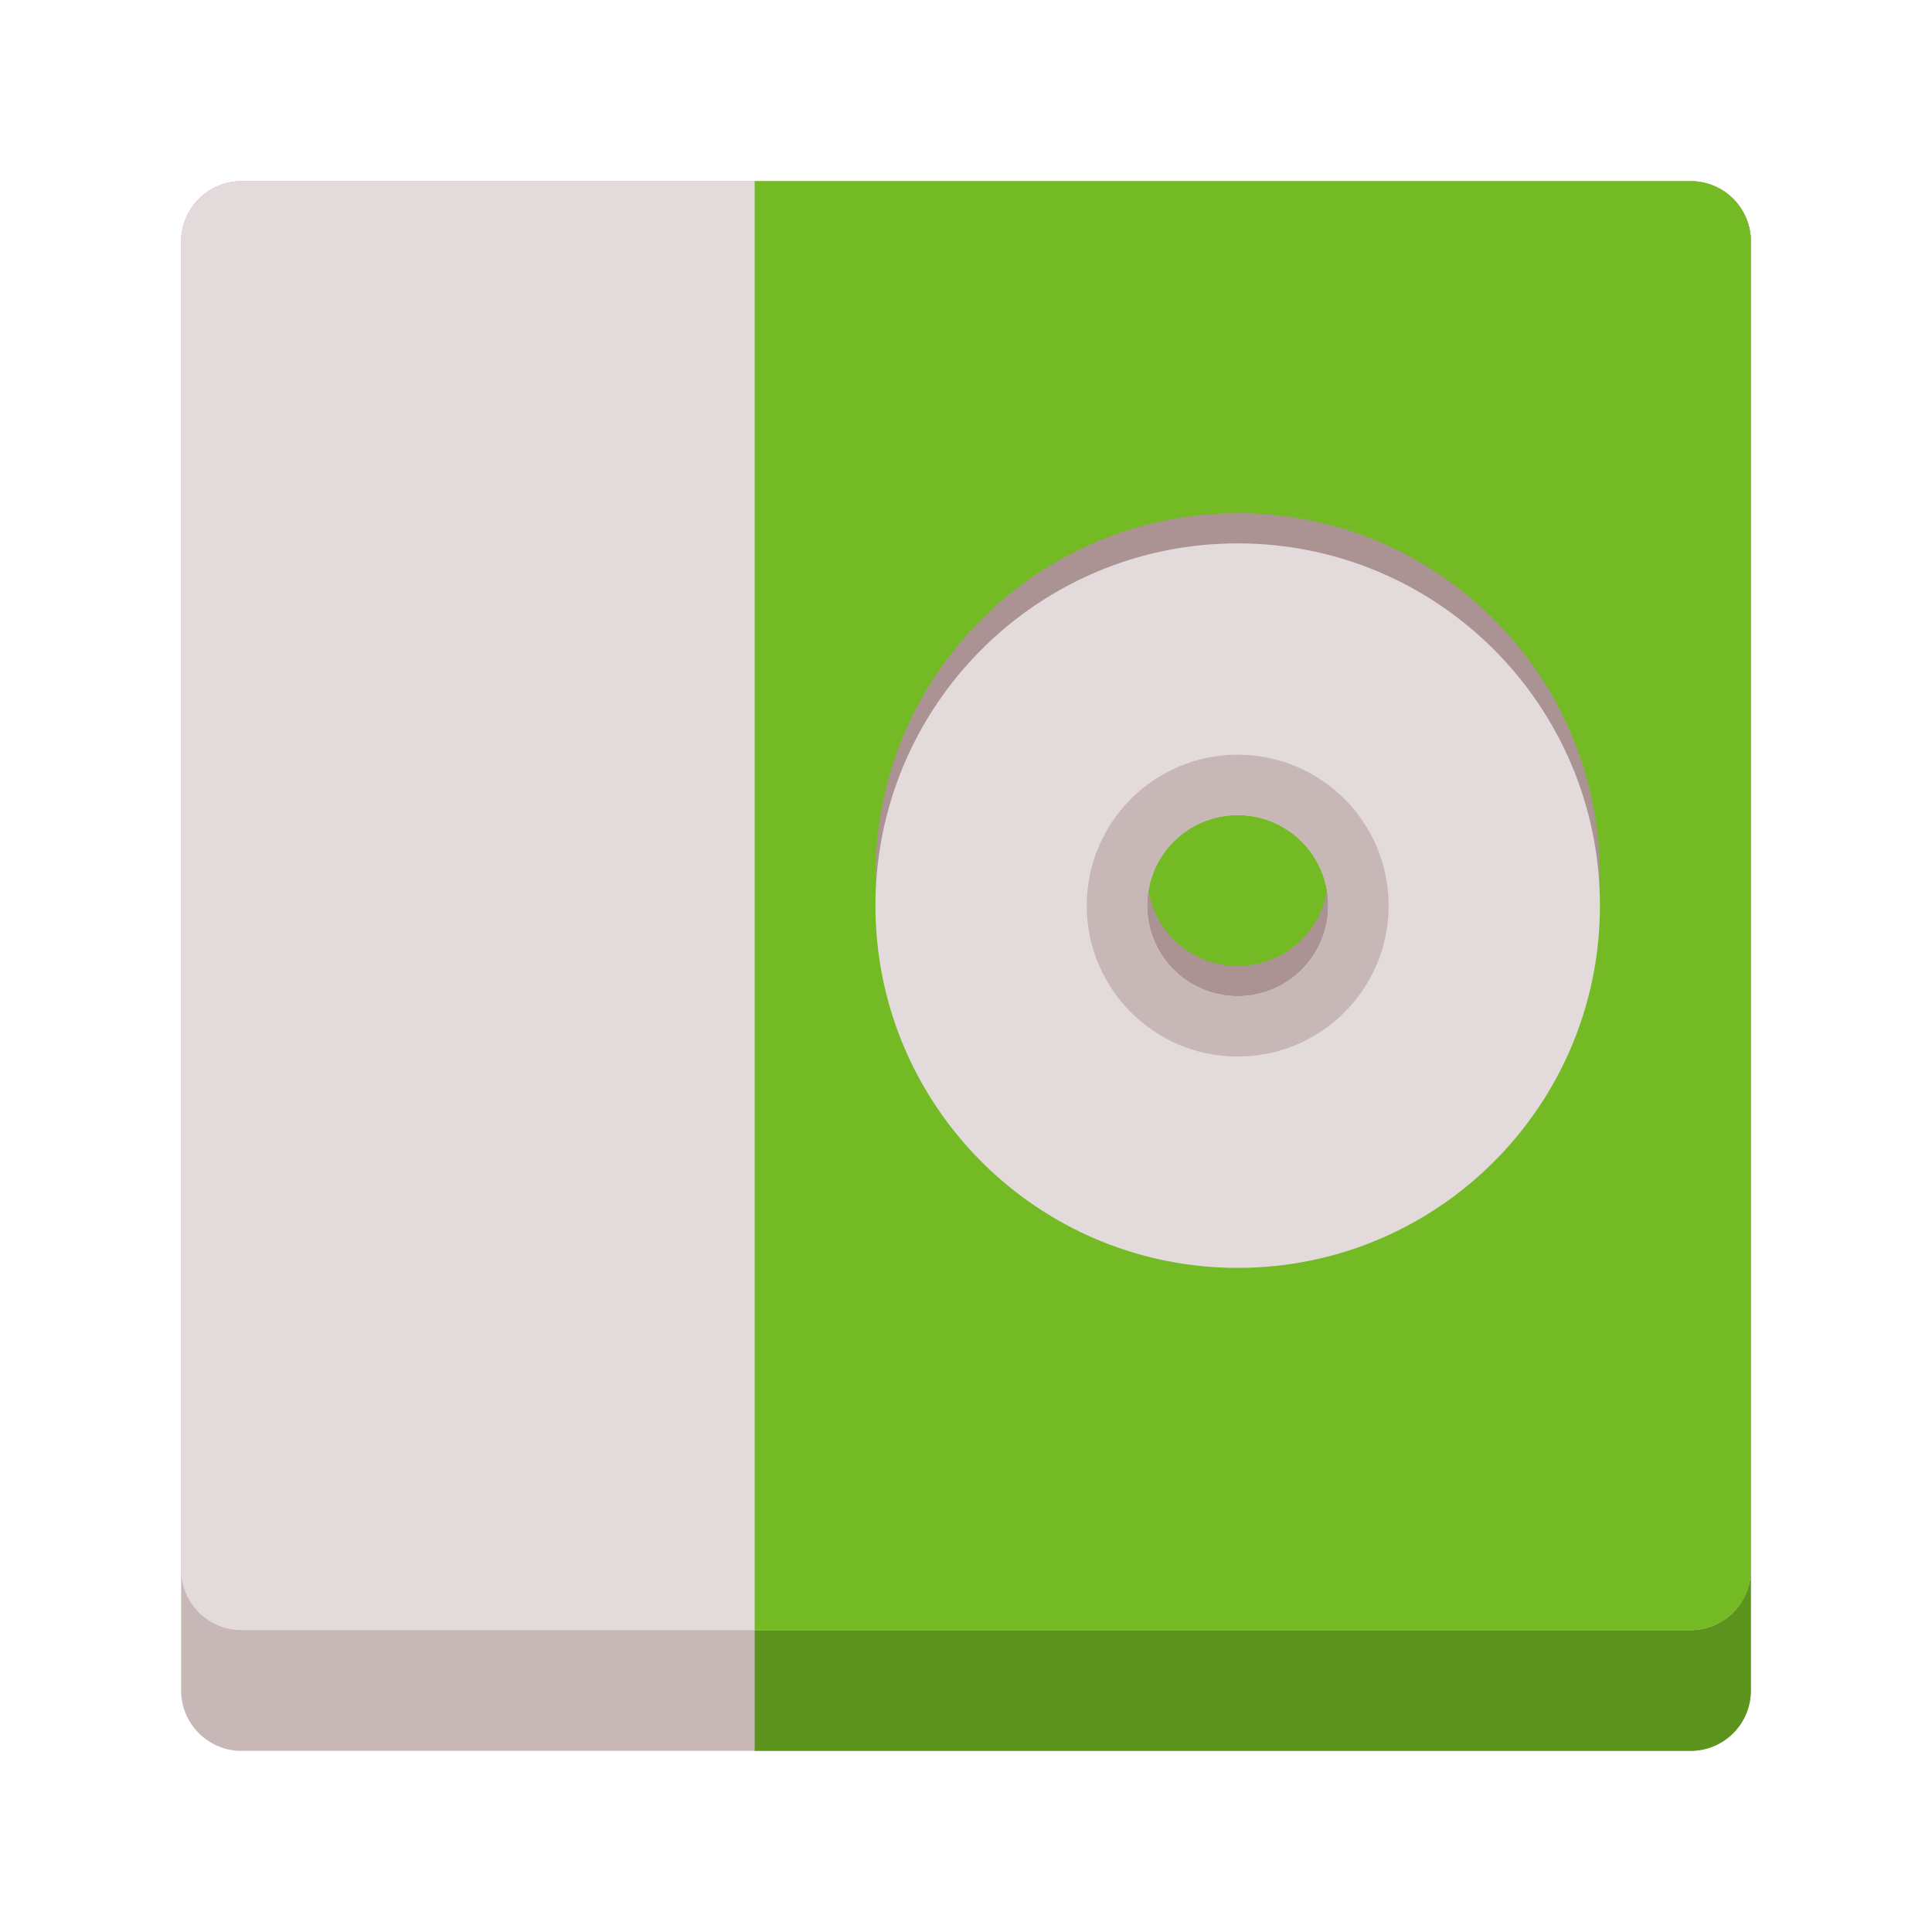
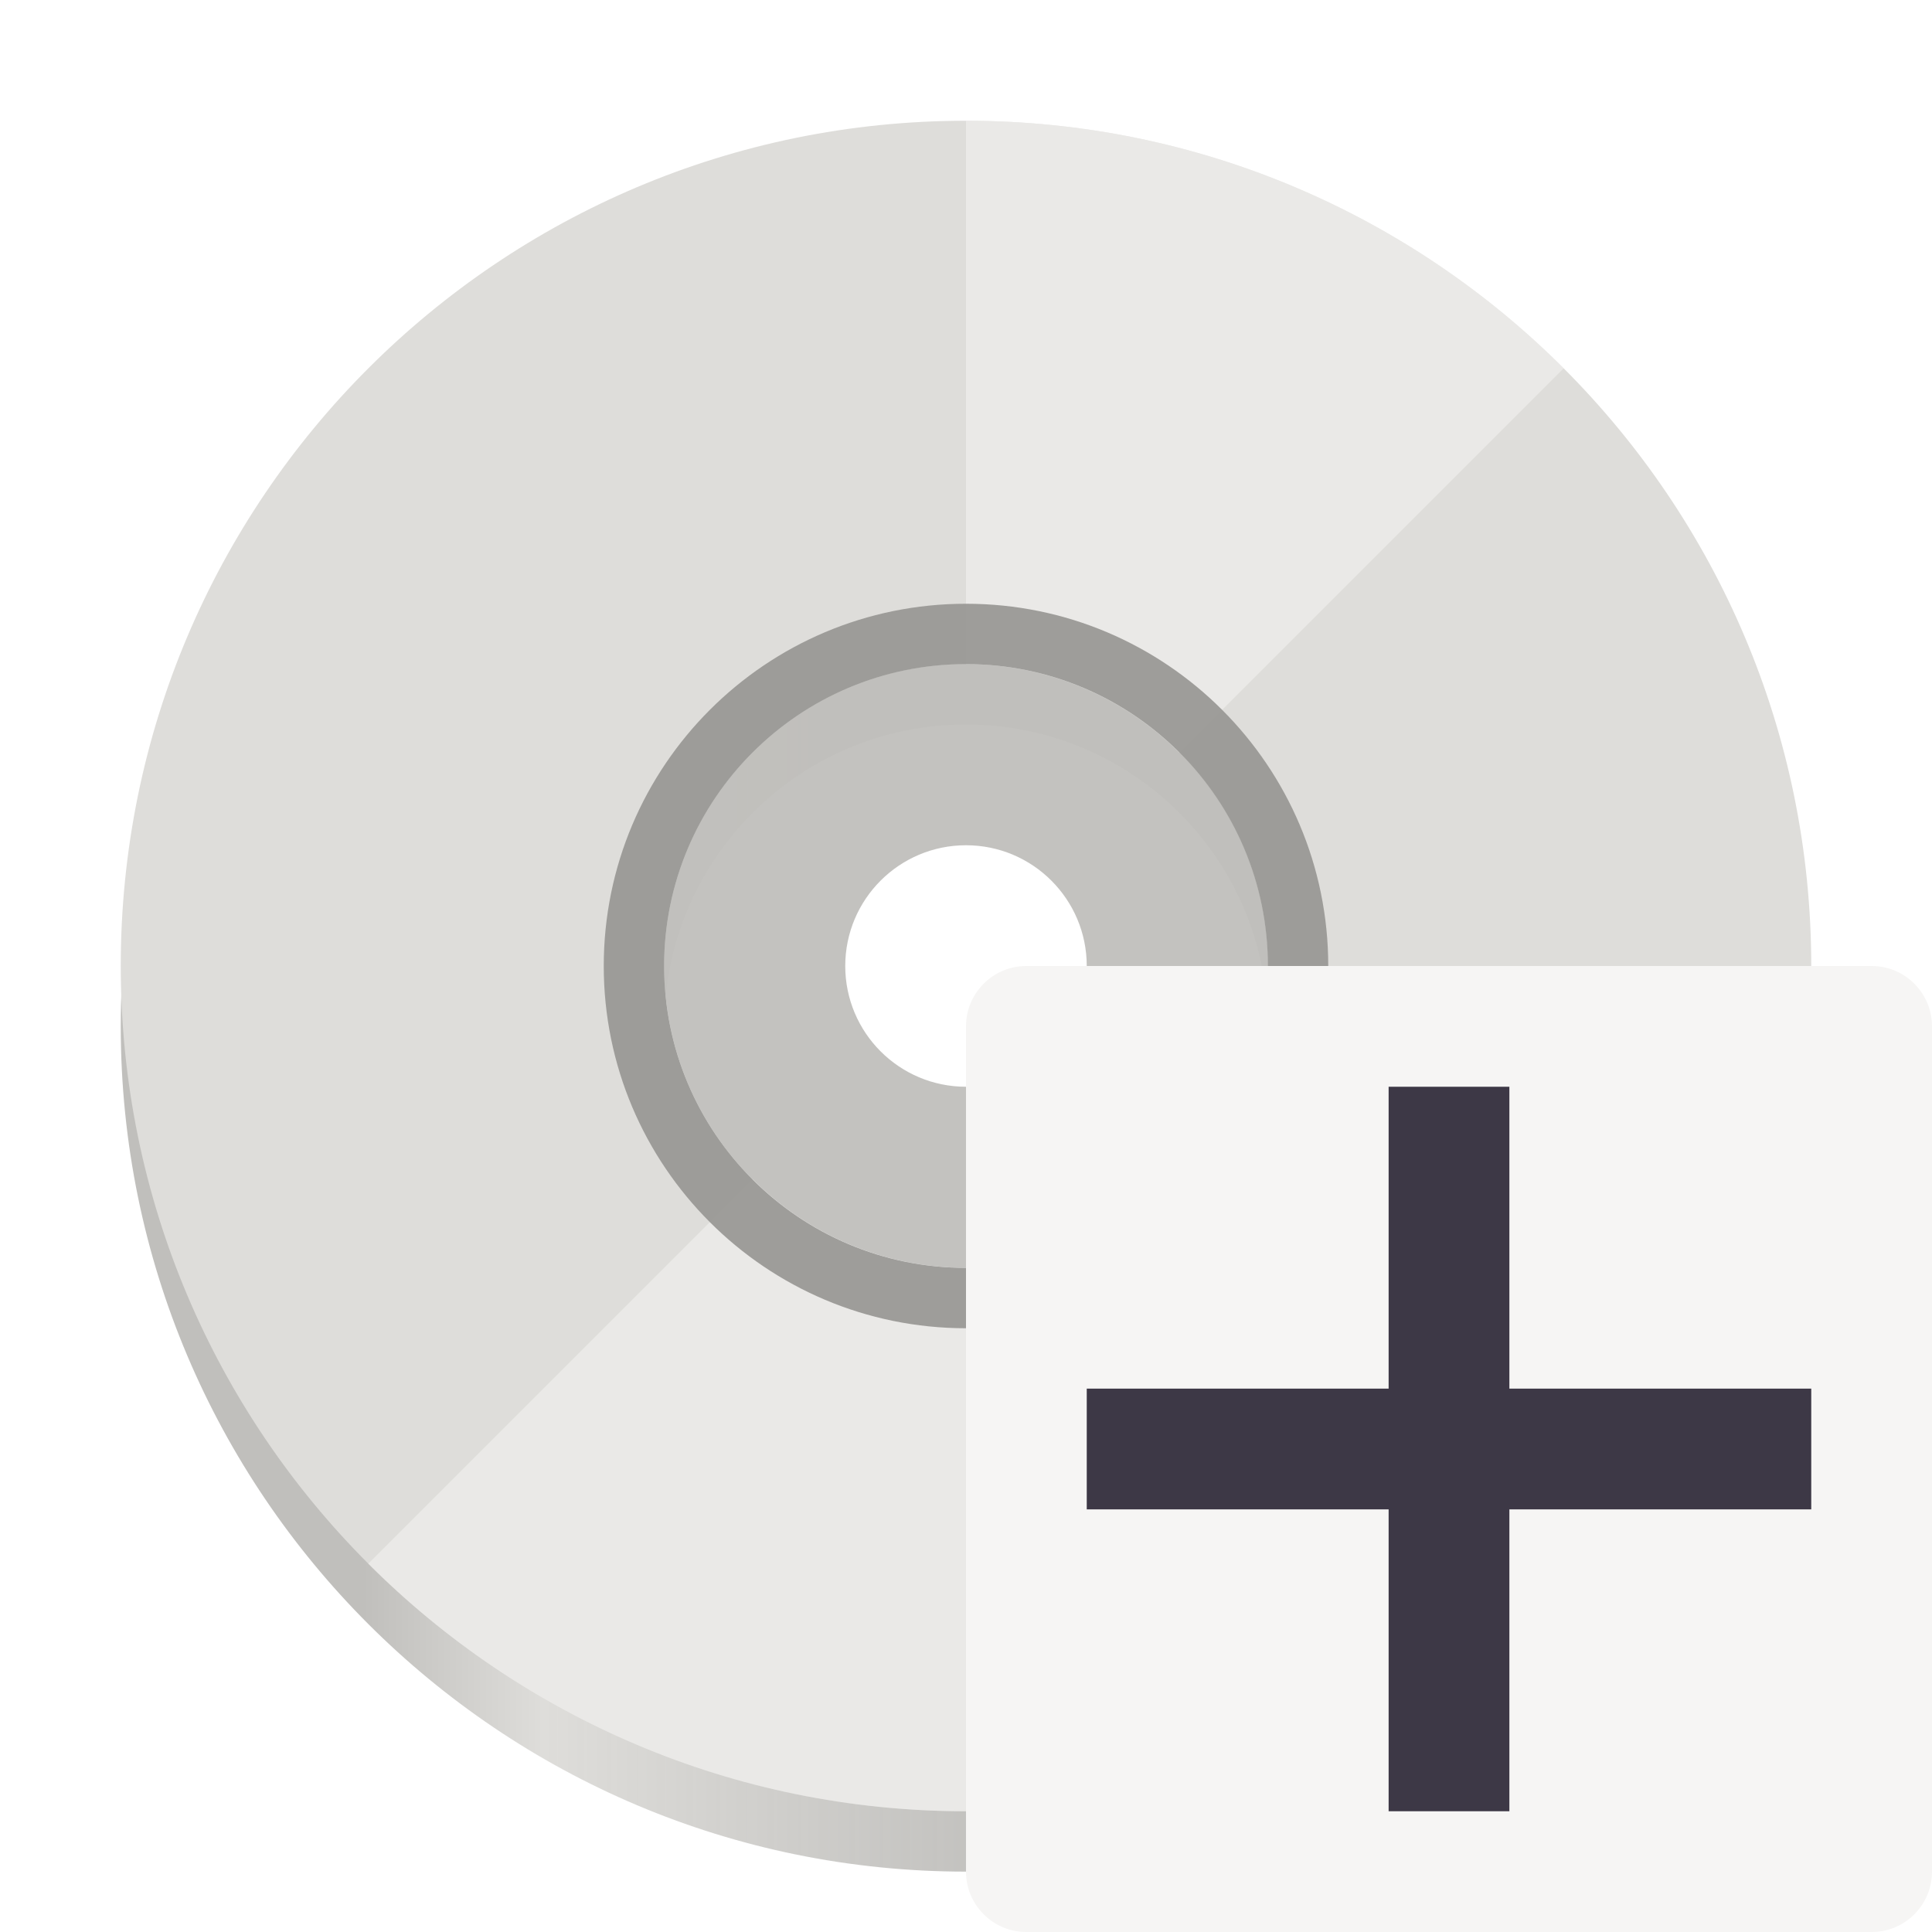
- <svg xmlns="http://www.w3.org/2000/svg" xmlns:xlink="http://www.w3.org/1999/xlink" width="64" height="64" id="svg11300" version="1.1">
-   <defs id="defs3">
-     <linearGradient id="linearGradient3264">
-       <stop style="stop-color:#c9c9c9;stop-opacity:1;" offset="0" id="stop3266" />
-       <stop id="stop3276" offset="0.25" style="stop-color:#f8f8f8;stop-opacity:1;" />
-       <stop id="stop3272" offset="0.5" style="stop-color:#e2e2e2;stop-opacity:1;" />
-       <stop style="stop-color:#b0b0b0;stop-opacity:1;" offset="0.75" id="stop3274" />
-       <stop style="stop-color:#c9c9c9;stop-opacity:1;" offset="1" id="stop3268" />
+ <svg xmlns="http://www.w3.org/2000/svg" width="32" height="32" version="1.1" viewBox="0 0 32 32">
+   <defs>
+     <linearGradient id="a" x1="2" x2="30" y1="17" y2="17" gradientUnits="userSpaceOnUse">
+       <stop stop-color="#c0bfbc" offset="0" />
+       <stop stop-color="#c0bfbc" offset=".143" />
+       <stop stop-color="#deddda" offset=".25" />
+       <stop stop-color="#c0bfbc" stop-opacity=".939" offset=".5" />
+       <stop stop-color="#c0bfbc" stop-opacity=".984" offset="1" />
    </linearGradient>
-     <linearGradient id="linearGradient3256">
-       <stop style="stop-color:#000000;stop-opacity:1;" offset="0" id="stop3258" />
-       <stop style="stop-color:#000000;stop-opacity:0;" offset="1" id="stop3260" />
-     </linearGradient>
-     <linearGradient id="linearGradient2752">
-       <stop style="stop-color:#9d9d9d;stop-opacity:1;" offset="0" id="stop2754" />
-       <stop style="stop-color:#b9b9b9;stop-opacity:1;" offset="1" id="stop2756" />
-     </linearGradient>
-     <linearGradient id="linearGradient2711">
-       <stop style="stop-color:#909090;stop-opacity:1;" offset="0" id="stop2713" />
-       <stop style="stop-color:#bebebe;stop-opacity:0;" offset="1" id="stop2715" />
-     </linearGradient>
-     <linearGradient id="linearGradient2701">
-       <stop style="stop-color:#585956;stop-opacity:1;" offset="0" id="stop2703" />
-       <stop style="stop-color:#bbbeb8;stop-opacity:1;" offset="1" id="stop2705" />
-     </linearGradient>
-     <linearGradient id="linearGradient2691">
-       <stop style="stop-color:#868686;stop-opacity:1;" offset="0" id="stop2693" />
-       <stop style="stop-color:#e9e9e9;stop-opacity:1;" offset="1" id="stop2695" />
-     </linearGradient>
-     <linearGradient id="linearGradient2675">
-       <stop style="stop-color:#5b5b97;stop-opacity:1;" offset="0" id="stop2677" />
-       <stop style="stop-color:#1b1b43;stop-opacity:1;" offset="1" id="stop2679" />
-     </linearGradient>
-     <linearGradient id="linearGradient2667">
-       <stop style="stop-color:#ffffff;stop-opacity:1;" offset="0" id="stop2669" />
-       <stop style="stop-color:#fcfcff;stop-opacity:0;" offset="1" id="stop2671" />
-     </linearGradient>
-     <linearGradient id="linearGradient2635">
-       <stop style="stop-color:#f9fff5;stop-opacity:1;" offset="0" id="stop2637" />
-       <stop style="stop-color:#f9fff5;stop-opacity:0;" offset="1" id="stop2639" />
-     </linearGradient>
-     <linearGradient id="linearGradient2623">
-       <stop style="stop-color:#dfdfde;stop-opacity:1;" offset="0" id="stop2625" />
-       <stop style="stop-color:#9d9f9a;stop-opacity:1;" offset="1" id="stop2627" />
-     </linearGradient>
-     <linearGradient id="linearGradient2379">
-       <stop id="stop2381" offset="0" style="stop-color:#1a4876;stop-opacity:1;" />
-       <stop id="stop2383" offset="1" style="stop-color:#3f54a3;stop-opacity:0;" />
-     </linearGradient>
-     <linearGradient id="linearGradient2328">
-       <stop id="stop2330" offset="0" style="stop-color:#ffffff;stop-opacity:1;" />
-       <stop id="stop2332" offset="1" style="stop-color:#ffffff;stop-opacity:0;" />
-     </linearGradient>
-     <linearGradient id="linearGradient2307">
-       <stop id="stop2309" offset="0" style="stop-color:#5a7aa4;stop-opacity:1;" />
-       <stop id="stop2311" offset="1" style="stop-color:#5a7aa4;stop-opacity:0;" />
-     </linearGradient>
-     <linearGradient id="linearGradient2253">
-       <stop id="stop2255" offset="0" style="stop-color:#8f8f8f;stop-opacity:1;" />
-       <stop id="stop2257" offset="1" style="stop-color:#494949;stop-opacity:1;" />
-     </linearGradient>
-     <linearGradient id="linearGradient2245">
-       <stop id="stop2247" offset="0" style="stop-color:#dde1d9;stop-opacity:1;" />
-       <stop id="stop2249" offset="1" style="stop-color:#cacdc6;stop-opacity:1;" />
-     </linearGradient>
-     <linearGradient gradientUnits="userSpaceOnUse" y2="53.735" x2="24.419" y1="9.324" x1="16.852" gradientTransform="matrix(1.208393,0,0,0.98441,-0.789284,-0.50338)" id="linearGradient2313" xlink:href="#linearGradient2307" />
-     <linearGradient gradientUnits="userSpaceOnUse" y2="39.032" x2="27.289" y1="10.842" x1="16.119" gradientTransform="matrix(1.289166,0,0,0.922731,-0.789284,-0.50338)" id="linearGradient2334" xlink:href="#linearGradient2328" />
-     <linearGradient y2="-1.322" x2="19.995" y1="30.078" x1="21.356" gradientTransform="matrix(1.02787,0,0,0.822296,1.523986,1.001198)" gradientUnits="userSpaceOnUse" id="linearGradient2445" xlink:href="#linearGradient2379" />
-     <linearGradient xlink:href="#linearGradient2623" id="linearGradient2653" gradientUnits="userSpaceOnUse" gradientTransform="scale(1.983556,0.504145)" x1="10.728" y1="84.029" x2="10.728" y2="92.571" />
-     <linearGradient xlink:href="#linearGradient2635" id="linearGradient2655" gradientUnits="userSpaceOnUse" gradientTransform="scale(2.143634,0.466498)" x1="13.629" y1="101.285" x2="8.649" y2="74.098" />
-     <radialGradient r="19.622" fy="39.161" fx="25.456" cy="39.161" cx="25.456" gradientTransform="matrix(1,0,0,0.315315,0,26.81305)" gradientUnits="userSpaceOnUse" id="radialGradient13503" xlink:href="#linearGradient3256" />
-     <linearGradient y2="39.685" x2="34.534" y1="12.285" x1="14.463" gradientTransform="matrix(1.241935,0,0,1.241935,-5.027508,-7.208988)" gradientUnits="userSpaceOnUse" id="linearGradient13505" xlink:href="#linearGradient3264" />
-     <linearGradient id="linearGradient5272">
-       <stop id="stop5274" offset="0" style="stop-color:#73d216;stop-opacity:1;" />
-       <stop id="stop5276" offset="1" style="stop-color:#62b312;stop-opacity:1;" />
-     </linearGradient>
-     <linearGradient id="linearGradient5792">
-       <stop id="stop5794" offset="0" style="stop-color:#ef2929" />
-       <stop id="stop5796" offset="1" style="stop-color:#a40000" />
-     </linearGradient>
-     <linearGradient id="linearGradient3828">
-       <stop id="stop3830" offset="0" style="stop-color:#ffffff;stop-opacity:1;" />
-       <stop id="stop3832" offset="1" style="stop-color:#b7b7b7;stop-opacity:1;" />
-     </linearGradient>
-     <linearGradient id="linearGradient3820">
-       <stop id="stop3822" offset="0" style="stop-color:#dbdbdb;stop-opacity:1;" />
-       <stop id="stop3824" offset="1" style="stop-color:#b6b6b6;stop-opacity:1;" />
-     </linearGradient>
-     <linearGradient id="linearGradient3347">
-       <stop id="stop3349" offset="0" style="stop-color:#cbcbcb;stop-opacity:1;" />
-       <stop id="stop3351" offset="1" style="stop-color:#ffffff;stop-opacity:0.464;" />
-     </linearGradient>
-     <linearGradient id="linearGradient11520">
-       <stop style="stop-color:#ffffff;stop-opacity:1;" offset="0" id="stop11522" />
-       <stop style="stop-color:#dcdcdc;stop-opacity:1;" offset="1" id="stop11524" />
-     </linearGradient>
-     <linearGradient id="linearGradient11494">
-       <stop style="stop-color:#ef2929;stop-opacity:1;" offset="0" id="stop11496" />
-       <stop style="stop-color:#ef2929;stop-opacity:0;" offset="1" id="stop11498" />
-     </linearGradient>
-     <linearGradient id="linearGradient11415">
-       <stop style="stop-color:#204a87;stop-opacity:0;" offset="0" id="stop11417" />
-       <stop id="stop11423" offset="0.5" style="stop-color:#204a87;stop-opacity:1;" />
-       <stop style="stop-color:#204a87;stop-opacity:0;" offset="1" id="stop11419" />
-     </linearGradient>
-     <linearGradient xlink:href="#linearGradient11415" id="linearGradient11425" gradientUnits="userSpaceOnUse" x1="15.828" y1="3.774" x2="43.616" y2="34.462" gradientTransform="translate(-60.28571,-0.285714)" />
-     <linearGradient xlink:href="#linearGradient11415" id="linearGradient11427" gradientUnits="userSpaceOnUse" x1="9.696" y1="9.346" x2="35.68" y2="39.034" gradientTransform="translate(-60.57143)" />
-     <linearGradient xlink:href="#linearGradient11415" id="linearGradient11439" gradientUnits="userSpaceOnUse" gradientTransform="translate(-60.85714,0.428571)" x1="13.267" y1="19.774" x2="26.759" y2="33.462" />
-     <radialGradient xlink:href="#linearGradient3256" id="radialGradient11441" gradientUnits="userSpaceOnUse" gradientTransform="matrix(1,0,0,0.487395,0,20.06483)" cx="12.071" cy="39.143" fx="12.071" fy="39.143" r="8.5" />
-     <radialGradient xlink:href="#linearGradient11494" id="radialGradient11500" cx="27.577" cy="15.048" fx="27.577" fy="15.048" r="3.834" gradientUnits="userSpaceOnUse" gradientTransform="matrix(1.243453,0,0,1.243453,-6.713754,-3.742847)" />
-     <radialGradient xlink:href="#linearGradient11494" id="radialGradient11504" gradientUnits="userSpaceOnUse" gradientTransform="matrix(1.243453,0,0,1.243453,-6.713754,-3.742847)" cx="27.577" cy="16.049" fx="27.577" fy="16.049" r="3.834" />
-     <radialGradient xlink:href="#linearGradient3256" id="radialGradient11514" cx="30.204" cy="44.565" fx="30.204" fy="44.565" r="6.566" gradientTransform="matrix(1,0,0,0.338462,0,29.48178)" gradientUnits="userSpaceOnUse" />
-     <radialGradient xlink:href="#linearGradient11520" id="radialGradient11526" cx="24.446" cy="35.878" fx="24.446" fy="35.878" r="20.531" gradientUnits="userSpaceOnUse" gradientTransform="matrix(1.995058,0,0,1.995058,-24.32488,-35.70087)" />
-     <radialGradient xlink:href="#linearGradient3256" id="radialGradient11532" gradientUnits="userSpaceOnUse" gradientTransform="matrix(1,0,0,0.338462,0,29.48178)" cx="30.204" cy="44.565" fx="30.204" fy="44.565" r="6.566" />
-     <radialGradient r="6.566" fy="44.565" fx="30.204" cy="44.565" cx="30.204" gradientTransform="matrix(1,0,0,0.338462,0,29.48178)" gradientUnits="userSpaceOnUse" id="radialGradient1348" xlink:href="#linearGradient3256" />
-     <radialGradient r="20.531" fy="35.878" fx="24.446" cy="35.878" cx="24.446" gradientTransform="matrix(1.995058,0,0,1.995058,-24.32488,-35.70087)" gradientUnits="userSpaceOnUse" id="radialGradient1350" xlink:href="#linearGradient11520" />
-     <radialGradient r="3.834" fy="16.049" fx="27.577" cy="16.049" cx="27.577" gradientTransform="matrix(1.243453,0,0,1.243453,-6.713754,-3.742847)" gradientUnits="userSpaceOnUse" id="radialGradient1352" xlink:href="#linearGradient11494" />
-     <radialGradient r="3.834" fy="15.048" fx="27.577" cy="15.048" cx="27.577" gradientTransform="matrix(1.243453,0,0,1.243453,-6.713754,-3.742847)" gradientUnits="userSpaceOnUse" id="radialGradient1354" xlink:href="#linearGradient11494" />
-     <radialGradient r="6.566" fy="44.565" fx="30.204" cy="44.565" cx="30.204" gradientTransform="matrix(1,0,0,0.338462,0,29.48178)" gradientUnits="userSpaceOnUse" id="radialGradient1356" xlink:href="#linearGradient3256" />
-     <radialGradient r="20.531" fy="35.878" fx="24.446" cy="35.878" cx="24.446" gradientTransform="matrix(2.049266,0,0,2.049266,-25.65002,-37.31089)" gradientUnits="userSpaceOnUse" id="radialGradient1366" xlink:href="#linearGradient11520" />
-     <radialGradient r="21.333" fy="38.807" fx="26.138" cy="38.807" cx="26.138" gradientTransform="matrix(0.769501,-1.2425,0.6703,0.415141,-21.77857,41.36563)" gradientUnits="userSpaceOnUse" id="radialGradient3449" xlink:href="#linearGradient3406" />
-     <radialGradient gradientTransform="matrix(-0.0504822,0.01387847,-0.12844,-0.467196,35.41257,39.44172)" r="21.333" fy="23.914" fx="133.841" cy="23.914" cx="133.841" gradientUnits="userSpaceOnUse" id="radialGradient3447" xlink:href="#linearGradient3435" />
-     <radialGradient r="21.333" fy="21.618" fx="35.511" cy="21.618" cx="35.511" gradientTransform="matrix(0.105916,-0.0191424,0.104789,0.579807,17.13693,7.115158)" gradientUnits="userSpaceOnUse" id="radialGradient3443" xlink:href="#linearGradient3435" />
-     <radialGradient r="21.333" fy="33.378" fx="16.885" cy="33.378" cx="16.885" gradientTransform="matrix(0.00518427,-0.12286,0.544548,0.02297824,0.957234,26.30756)" gradientUnits="userSpaceOnUse" id="radialGradient3433" xlink:href="#linearGradient3435" />
-     <radialGradient r="21.333" fy="48.238" fx="53.557" cy="48.238" cx="53.557" gradientTransform="matrix(0.15845,-0.158988,0.432907,0.431441,-2.723645,15.00107)" gradientUnits="userSpaceOnUse" id="radialGradient3429" xlink:href="#linearGradient3421" />
-     <radialGradient gradientTransform="matrix(0.848684,0.95802,-0.782119,0.692834,18.69147,-20.52578)" gradientUnits="userSpaceOnUse" r="21.333" fy="27.569" fx="37.751" cy="27.569" cx="37.751" id="radialGradient3392" xlink:href="#linearGradient3394" />
-     <linearGradient xlink:href="#linearGradient2328" id="linearGradient6042" x1="10.502" y1="3.61" x2="48.799" y2="54.698" gradientUnits="userSpaceOnUse" />
-     <linearGradient xlink:href="#linearGradient2328" id="linearGradient6034" x1="28.703" y1="31.495" x2="17.743" y2="18.367" gradientUnits="userSpaceOnUse" />
-     <linearGradient xlink:href="#linearGradient3121" id="linearGradient4242" gradientUnits="userSpaceOnUse" gradientTransform="matrix(1.190476,0,0,1.190476,-4.224424,-2.500001)" x1="12.274" y1="32.416" x2="35.391" y2="14.203" />
-     <linearGradient xlink:href="#linearGradient4236" id="linearGradient4224" x1="21.125" y1="14.625" x2="29" y2="28" gradientUnits="userSpaceOnUse" gradientTransform="matrix(1.25,0,0,1.25,-5.652995,-2.604165)" />
-     <linearGradient xlink:href="#linearGradient3112" id="linearGradient3912" gradientUnits="userSpaceOnUse" x1="14.997" y1="11.188" x2="32.511" y2="34.307" gradientTransform="matrix(1.190476,0,0,1.190476,-4.224424,-2.5)" />
-     <linearGradient y2="14.203" x2="35.391" y1="32.416" x1="12.274" gradientUnits="userSpaceOnUse" id="linearGradient3121">
-       <stop id="stop3123" style="stop-color:#FBFBFB" offset="0" />
-       <stop id="stop3125" style="stop-color:#B6B6B6" offset="0.5" />
-       <stop id="stop3127" style="stop-color:#E4E4E4" offset="1" />
-     </linearGradient>
-     <linearGradient y2="34.307" x2="32.511" y1="11.188" x1="14.997" gradientUnits="userSpaceOnUse" id="linearGradient3112">
-       <stop id="stop3114" style="stop-color:#EBEBEB" offset="0" />
-       <stop id="stop3116" style="stop-color:#FFFFFF" offset="0.5" />
-       <stop id="stop3118" style="stop-color:#EBEBEB" offset="1" />
-     </linearGradient>
-     <linearGradient id="linearGradient4236">
-       <stop style="stop-color:#ffffff;stop-opacity:0.327;" offset="0" id="stop4238" />
-       <stop style="stop-color:#ffffff;stop-opacity:0.604;" offset="1" id="stop4240" />
-     </linearGradient>
-     <linearGradient y2="14.203" x2="35.391" y1="32.416" x1="12.274" gradientUnits="userSpaceOnUse" id="linearGradient3394">
-       <stop id="stop3396" style="stop-color:#fff307;stop-opacity:1;" offset="0" />
-       <stop id="stop3398" style="stop-color:#166eff;stop-opacity:1;" offset="0.5" />
-       <stop id="stop3400" style="stop-color:#ffffff;stop-opacity:0;" offset="1" />
-     </linearGradient>
-     <linearGradient id="linearGradient3406" gradientUnits="userSpaceOnUse" x1="12.274" y1="32.416" x2="35.391" y2="14.203">
-       <stop offset="0" style="stop-color:#b307ff;stop-opacity:0.822;" id="stop3408" />
-       <stop offset="1" style="stop-color:#f0ff8b;stop-opacity:0.644;" id="stop3410" />
-       <stop offset="1" style="stop-color:#ffffff;stop-opacity:0;" id="stop3412" />
-     </linearGradient>
-     <linearGradient y2="14.203" x2="35.391" y1="32.416" x1="12.274" gradientUnits="userSpaceOnUse" id="linearGradient3421">
-       <stop id="stop3423" style="stop-color:#ffffff;stop-opacity:1;" offset="0" />
-       <stop id="stop3427" style="stop-color:#b8c04c;stop-opacity:0;" offset="1" />
-     </linearGradient>
-     <linearGradient id="linearGradient3435" gradientUnits="userSpaceOnUse" x1="12.274" y1="32.416" x2="35.391" y2="14.203">
-       <stop offset="0" style="stop-color:#ffffc8;stop-opacity:1;" id="stop3437" />
-       <stop offset="1" style="stop-color:#9a91ef;stop-opacity:0;" id="stop3439" />
-     </linearGradient>
-     <radialGradient r="21.333" fy="23.914" fx="133.841" cy="23.914" cx="133.841" gradientTransform="matrix(-0.03483272,0.00957614,-0.08862359,-0.322365,39.01024,41.0505)" gradientUnits="userSpaceOnUse" id="radialGradient5529" xlink:href="#linearGradient3435" />
-     <radialGradient r="21.333" fy="21.618" fx="35.511" cy="21.618" cx="35.511" gradientTransform="matrix(0.07308203,-0.01320826,0.0723044,0.400067,26.40005,18.74518)" gradientUnits="userSpaceOnUse" id="radialGradient5532" xlink:href="#linearGradient3435" />
-     <radialGradient r="21.333" fy="33.378" fx="16.885" cy="33.378" cx="16.885" gradientTransform="matrix(0.00357714,-0.08477339,0.375738,0.01585498,15.23606,31.98793)" gradientUnits="userSpaceOnUse" id="radialGradient5535" xlink:href="#linearGradient3435" />
-     <radialGradient r="21.333" fy="48.238" fx="53.557" cy="48.238" cx="53.557" gradientTransform="matrix(0.10933,-0.109702,0.298706,0.297694,12.69626,24.18646)" gradientUnits="userSpaceOnUse" id="radialGradient5538" xlink:href="#linearGradient3421" />
-     <radialGradient r="21.333" fy="38.807" fx="26.138" cy="38.807" cx="26.138" gradientTransform="matrix(0.530956,-0.857325,0.462507,0.286447,-0.45164,42.378)" gradientUnits="userSpaceOnUse" id="radialGradient5541" xlink:href="#linearGradient3406" />
-     <radialGradient r="21.333" fy="27.569" fx="37.751" cy="27.569" cx="37.751" gradientTransform="matrix(0.585592,0.661034,-0.539662,0.478055,27.47269,-0.32707)" gradientUnits="userSpaceOnUse" id="radialGradient5544" xlink:href="#linearGradient3394" />
-     <linearGradient gradientTransform="matrix(0.69,0,0,0.69,14.57557,13.83572)" y2="54.698" x2="48.799" y1="3.61" x1="10.502" gradientUnits="userSpaceOnUse" id="linearGradient5548" xlink:href="#linearGradient2328" />
-     <linearGradient y2="28" x2="29" y1="14.625" x1="21.125" gradientTransform="matrix(0.8625,0,0,0.8625,10.67501,12.03885)" gradientUnits="userSpaceOnUse" id="linearGradient5551" xlink:href="#linearGradient4236" />
-     <linearGradient y2="14.203" x2="35.391" y1="32.416" x1="12.274" gradientTransform="matrix(0.821428,0,0,0.821428,11.66072,12.11072)" gradientUnits="userSpaceOnUse" id="linearGradient5558" xlink:href="#linearGradient3121" />
-     <linearGradient y2="34.307" x2="32.511" y1="11.188" x1="14.997" gradientTransform="matrix(0.821428,0,0,0.821428,11.66072,12.11072)" gradientUnits="userSpaceOnUse" id="linearGradient5561" xlink:href="#linearGradient3112" />
-     <radialGradient gradientUnits="userSpaceOnUse" gradientTransform="matrix(1,0,0,0.25,0,33)" r="15.5" fy="44" fx="31.25" cy="44" cx="31.25" id="radialGradient5588" xlink:href="#linearGradient3256" />
-     <linearGradient xlink:href="#linearGradient3264" id="linearGradient3270" x1="14.463" y1="12.285" x2="34.534" y2="39.685" gradientUnits="userSpaceOnUse" />
-     <radialGradient xlink:href="#linearGradient3256" id="radialGradient3262" cx="25.456" cy="39.161" fx="25.456" fy="39.161" r="19.622" gradientTransform="matrix(1,0,0,0.315315,0,26.81305)" gradientUnits="userSpaceOnUse" />
-     <radialGradient xlink:href="#linearGradient11520" id="radialGradient5781" gradientUnits="userSpaceOnUse" gradientTransform="matrix(2.049266,0,0,2.049266,-25.65002,-37.31089)" cx="24.446" cy="35.878" fx="24.446" fy="35.878" r="20.531" />
-     <radialGradient xlink:href="#linearGradient3256" id="radialGradient5779" gradientUnits="userSpaceOnUse" gradientTransform="matrix(1,0,0,0.338462,0,29.48178)" cx="30.204" cy="44.565" fx="30.204" fy="44.565" r="6.566" />
-     <radialGradient xlink:href="#linearGradient11494" id="radialGradient5777" gradientUnits="userSpaceOnUse" gradientTransform="matrix(1.243453,0,0,1.243453,-6.713754,-3.742847)" cx="27.577" cy="15.048" fx="27.577" fy="15.048" r="3.834" />
-     <radialGradient xlink:href="#linearGradient11494" id="radialGradient5775" gradientUnits="userSpaceOnUse" gradientTransform="matrix(1.243453,0,0,1.243453,-6.713754,-3.742847)" cx="27.577" cy="16.049" fx="27.577" fy="16.049" r="3.834" />
-     <radialGradient xlink:href="#linearGradient11520" id="radialGradient5773" gradientUnits="userSpaceOnUse" gradientTransform="matrix(1.995058,0,0,1.995058,-24.32488,-35.70087)" cx="24.446" cy="35.878" fx="24.446" fy="35.878" r="20.531" />
-     <radialGradient xlink:href="#linearGradient3256" id="radialGradient5771" gradientUnits="userSpaceOnUse" gradientTransform="matrix(1,0,0,0.338462,0,29.48178)" cx="30.204" cy="44.565" fx="30.204" fy="44.565" r="6.566" />
-     <radialGradient r="6.566" fy="44.565" fx="30.204" cy="44.565" cx="30.204" gradientTransform="matrix(1,0,0,0.338462,0,29.48178)" gradientUnits="userSpaceOnUse" id="radialGradient5769" xlink:href="#linearGradient3256" />
-     <radialGradient gradientTransform="matrix(1.995058,0,0,1.995058,-24.32488,-35.70087)" gradientUnits="userSpaceOnUse" r="20.531" fy="35.878" fx="24.446" cy="35.878" cx="24.446" id="radialGradient5767" xlink:href="#linearGradient11520" />
-     <radialGradient gradientUnits="userSpaceOnUse" gradientTransform="matrix(1,0,0,0.338462,0,29.48178)" r="6.566" fy="44.565" fx="30.204" cy="44.565" cx="30.204" id="radialGradient5765" xlink:href="#linearGradient3256" />
-     <radialGradient r="3.834" fy="16.049" fx="27.577" cy="16.049" cx="27.577" gradientTransform="matrix(1.243453,0,0,1.243453,-6.713754,-3.742847)" gradientUnits="userSpaceOnUse" id="radialGradient5763" xlink:href="#linearGradient11494" />
-     <radialGradient gradientTransform="matrix(1.243453,0,0,1.243453,-6.713754,-3.742847)" gradientUnits="userSpaceOnUse" r="3.834" fy="15.048" fx="27.577" cy="15.048" cx="27.577" id="radialGradient5761" xlink:href="#linearGradient11494" />
-     <radialGradient r="8.5" fy="39.143" fx="12.071" cy="39.143" cx="12.071" gradientTransform="matrix(1,0,0,0.487395,0,20.06483)" gradientUnits="userSpaceOnUse" id="radialGradient5759" xlink:href="#linearGradient3256" />
  </defs>
-   <rect style="opacity:1;fill:#c8b7b7;fill-opacity:1;stroke:none;stroke-width:4.082;stroke-linecap:round;stroke-linejoin:round;stroke-miterlimit:4;stroke-dasharray:none;stroke-opacity:1" id="rect1828-9-3" width="52" height="52" x="6" y="6" ry="2" />
-   <path style="opacity:1;fill:#5b931d;fill-opacity:1;stroke:none;stroke-width:4.082;stroke-linecap:round;stroke-linejoin:round;stroke-miterlimit:4;stroke-dasharray:none;stroke-opacity:1" d="M 25,6 V 58 h 31 c 1.108,0 2,-0.892 2,-2 V 8 c 0,-1.108 -0.892,-2 -2,-2 z" id="rect1828-2-9-6" />
-   <rect style="opacity:1;fill:#e3dbdb;fill-opacity:1;stroke:none;stroke-width:4.082;stroke-linecap:round;stroke-linejoin:round;stroke-miterlimit:4;stroke-dasharray:none;stroke-opacity:1" id="rect1828-7" width="52" height="48" x="6" y="6" ry="2" />
-   <path style="opacity:1;fill:#73ba25;fill-opacity:1;stroke:none;stroke-width:4.082;stroke-linecap:round;stroke-linejoin:round;stroke-miterlimit:4;stroke-dasharray:none;stroke-opacity:1" d="M 25,6 V 54 h 31 c 1.108,0 2,-0.892 2,-2 V 8 c 0,-1.108 -0.892,-2 -2,-2 z" id="rect1828-2-5" />
-   <g id="layer1" transform="translate(0,16)">
-     <path id="path978-6-5" d="M 41,1 A 12,12 0 0 0 29,13 12,12 0 0 0 41,25 12,12 0 0 0 53,13 12,12 0 0 0 41,1 Z m 0,9 a 3,3 0 0 1 3,3 3,3 0 0 1 -3,3 3,3 0 0 1 -3,-3 3,3 0 0 1 3,-3 z" style="opacity:1;fill:#ac9393;fill-opacity:1;stroke:none;stroke-width:4.123;stroke-linecap:round;stroke-linejoin:round;stroke-miterlimit:4;stroke-dasharray:none;stroke-opacity:1" />
-     <path id="path978-6" d="M 41,2 A 12,12 0 0 0 29,14 12,12 0 0 0 41,26 12,12 0 0 0 53,14 12,12 0 0 0 41,2 Z m 0,9 a 3,3 0 0 1 3,3 3,3 0 0 1 -3,3 3,3 0 0 1 -3,-3 3,3 0 0 1 3,-3 z" style="opacity:1;fill:#e3dbdb;fill-opacity:1;stroke:none;stroke-width:4.123;stroke-linecap:round;stroke-linejoin:round;stroke-miterlimit:4;stroke-dasharray:none;stroke-opacity:1" />
-     <path id="path978-6-7" d="m 41,9 a 5,5 0 0 0 -5,5 5,5 0 0 0 5,5 5,5 0 0 0 5,-5 5,5 0 0 0 -5,-5 z m 0,2 a 3,3 0 0 1 3,3 3,3 0 0 1 -3,3 3,3 0 0 1 -3,-3 3,3 0 0 1 3,-3 z" style="opacity:1;fill:#c8b7b7;fill-opacity:1;stroke:none;stroke-width:1.718;stroke-linecap:round;stroke-linejoin:round;stroke-miterlimit:4;stroke-dasharray:none;stroke-opacity:1" />
-   </g>
+   <path d="m16 3c-7.732 0-14 6.268-14 14s6.268 14 14 14 14-6.268 14-14-6.268-14-14-14zm0 9a5 5 0 0 1 5 5 5 5 0 0 1 -5 5 5 5 0 0 1 -5 -5 5 5 0 0 1 5 -5z" fill="url(#a)" />
+   <path d="m16 2c-7.732 0-14 6.268-14 14s6.268 14 14 14 14-6.268 14-14-6.268-14-14-14zm0 9a5 5 0 0 1 5 5 5 5 0 0 1 -5 5 5 5 0 0 1 -5 -5 5 5 0 0 1 5 -5z" fill="#deddda" />
+   <path d="m16 11a5 5 0 0 0 -5 5 5 5 0 0 0 5 5 5 5 0 0 0 5 -5 5 5 0 0 0 -5 -5zm0 3a2 2 0 0 1 2 2 2 2 0 0 1 -2 2 2 2 0 0 1 -2 -2 2 2 0 0 1 2 -2z" fill="#c0bfbc" fill-opacity=".947" />
+   <path d="m16 2v9a5 5 0 0 1 3.533 1.467l6.367-6.367c-2.534-2.534-6.034-4.1-9.9-4.1zm-3.533 17.533l-6.367 6.367c2.534 2.534 6.034 4.1 9.9 4.1v-9a5 5 0 0 1 -3.533 -1.467z" fill="#f6f5f4" opacity=".5" />
+   <path d="m16 10a6 6 0 0 0 -6 6 6 6 0 0 0 6 6 6 6 0 0 0 6 -6 6 6 0 0 0 -6 -6zm0 1a5 5 0 0 1 5 5 5 5 0 0 1 -5 5 5 5 0 0 1 -5 -5 5 5 0 0 1 5 -5z" fill="#9a9996" fill-opacity=".947" />
+   <circle cx="22" cy="22" r="0" fill="#3d3846" fill-opacity=".992" />
+   <rect x="16" y="16" width="16" height="16" ry="1" fill="#f6f5f4" />
+   <rect x="23" y="18" width="2" height="12" ry="0" fill="#3d3846" />
+   <rect x="18" y="23" width="12" height="2" fill="#3d3846" />
</svg>
